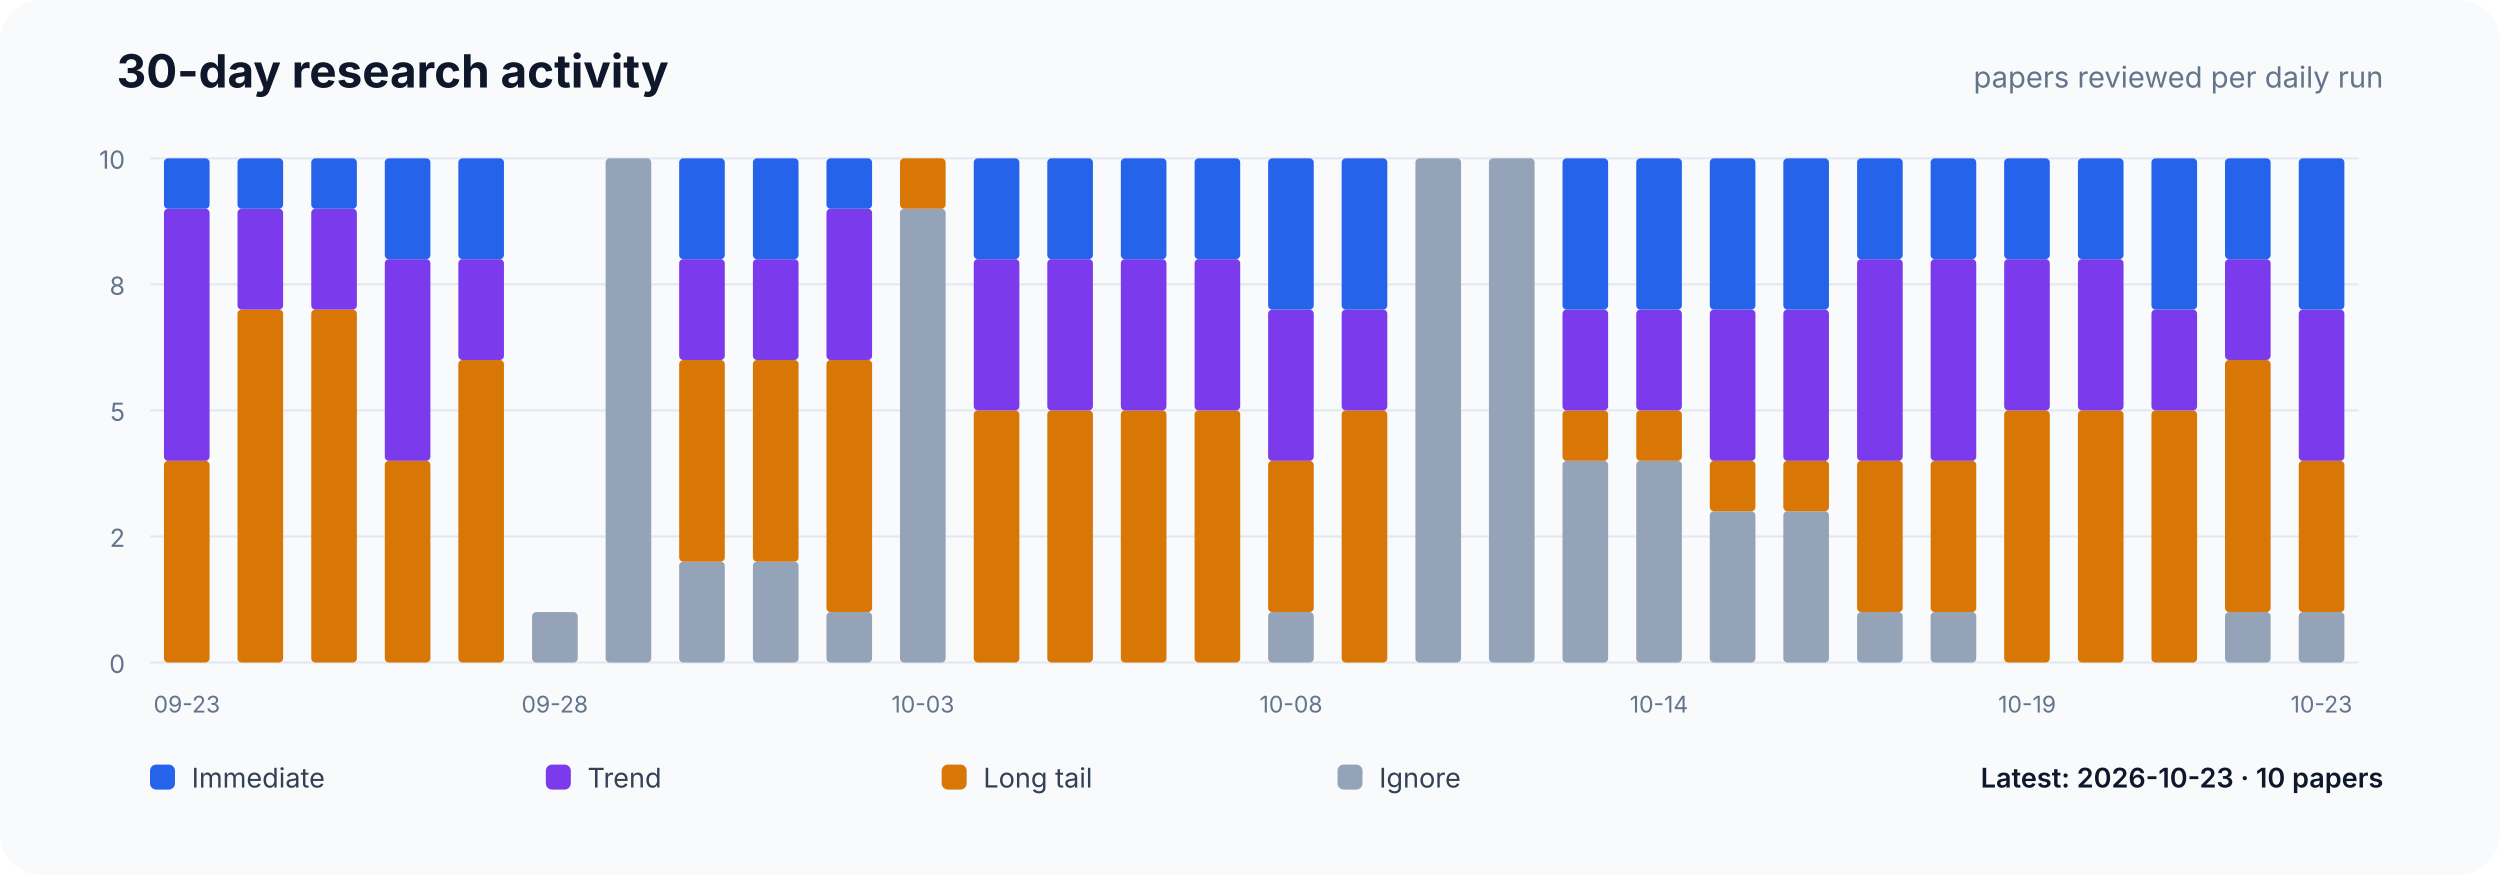
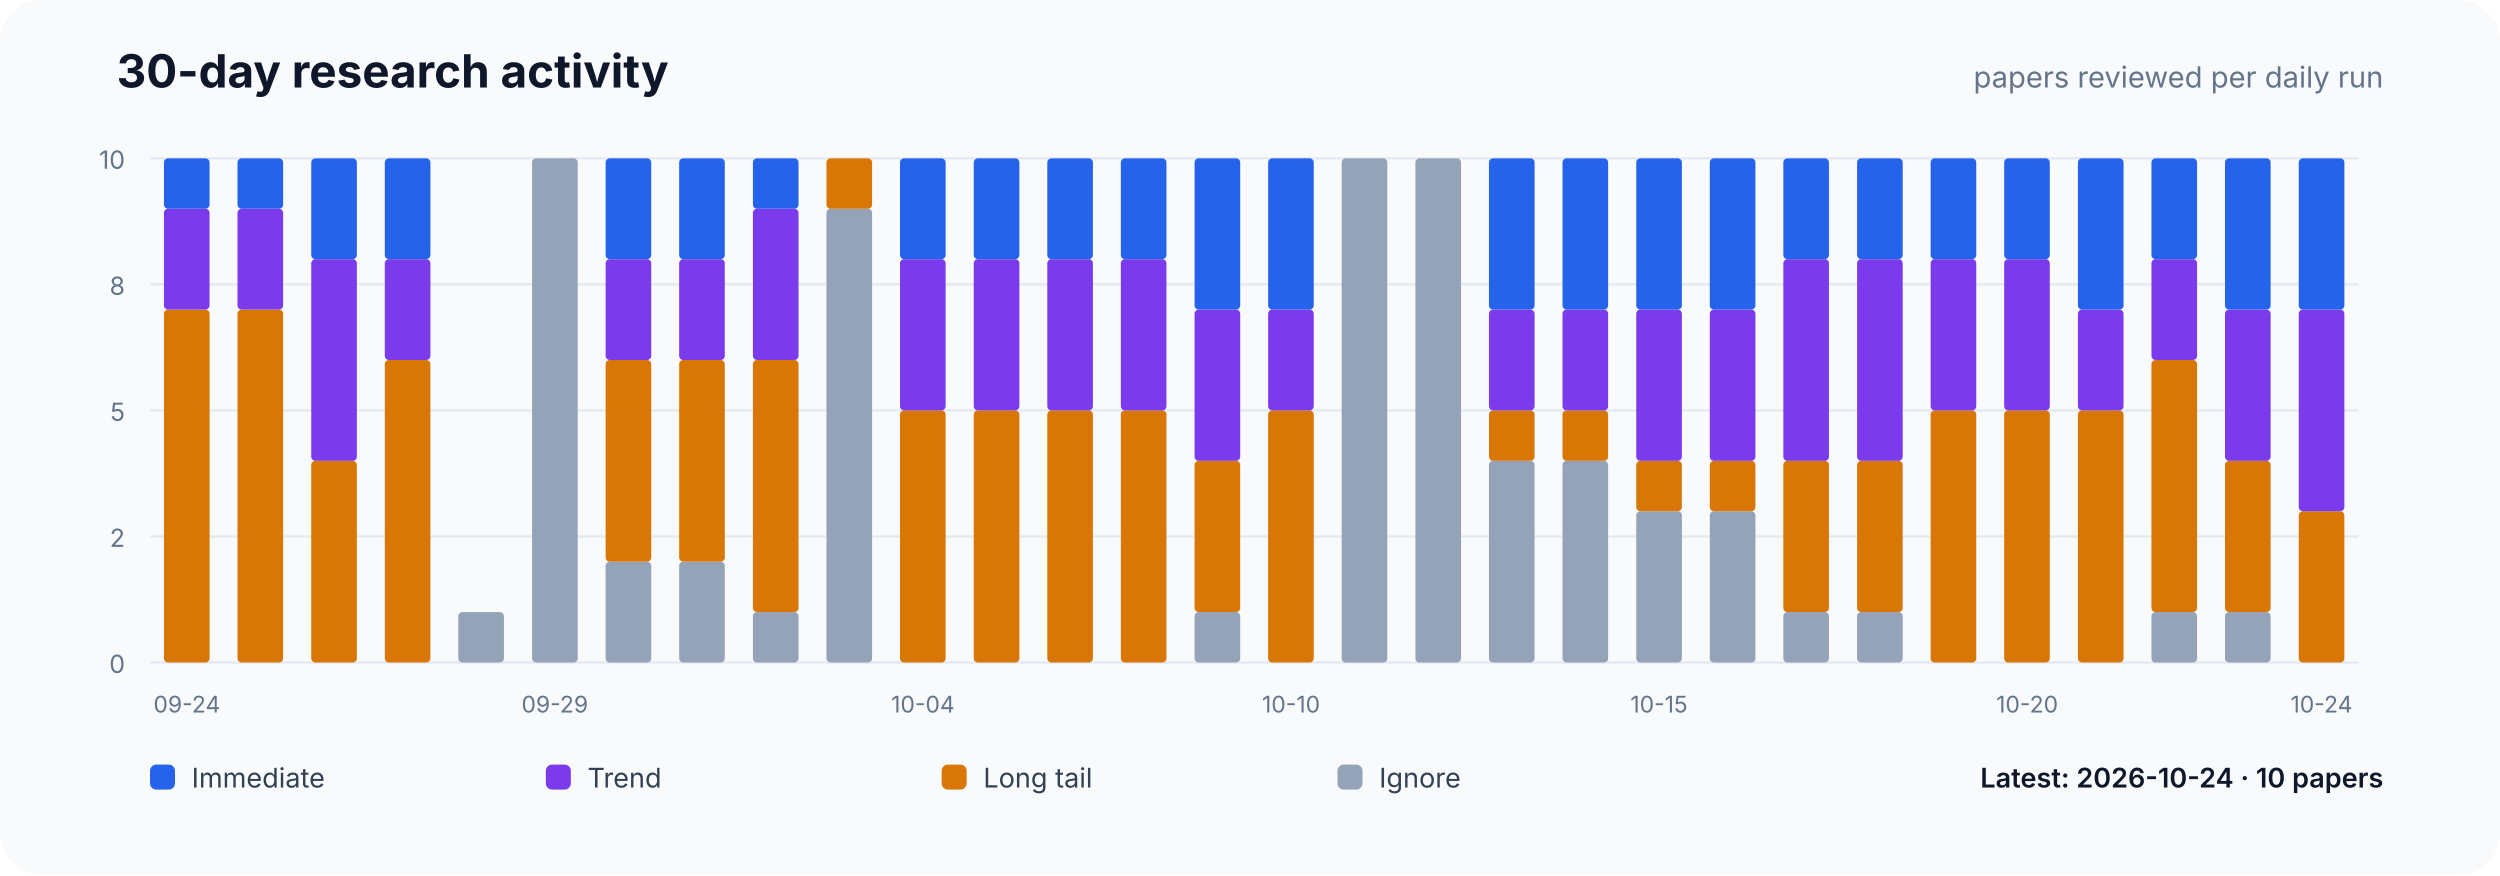
<svg xmlns="http://www.w3.org/2000/svg" width="1200" height="420" viewBox="0 0 1200 420" role="img" aria-labelledby="title desc">
  <rect width="1200" height="420" rx="20" fill="#f8fafc" />
  <text x="56" y="42" font-family="Inter,system-ui,sans-serif" font-size="22" font-weight="700" fill="#0f172a">30-day research activity</text>
  <text x="1144" y="42" text-anchor="end" font-family="Inter,system-ui,sans-serif" font-size="14" fill="#64748b">papers reviewed per daily run</text>
  <line x1="72" y1="318.0" x2="1132" y2="318.0" stroke="#e2e8f0" />
  <text x="60" y="323.0" text-anchor="end" font-family="Inter,system-ui,sans-serif" font-size="12" fill="#64748b">0</text>
  <line x1="72" y1="257.5" x2="1132" y2="257.5" stroke="#e2e8f0" />
  <text x="60" y="262.5" text-anchor="end" font-family="Inter,system-ui,sans-serif" font-size="12" fill="#64748b">2</text>
  <line x1="72" y1="197.0" x2="1132" y2="197.0" stroke="#e2e8f0" />
  <text x="60" y="202.0" text-anchor="end" font-family="Inter,system-ui,sans-serif" font-size="12" fill="#64748b">5</text>
  <line x1="72" y1="136.5" x2="1132" y2="136.5" stroke="#e2e8f0" />
  <text x="60" y="141.5" text-anchor="end" font-family="Inter,system-ui,sans-serif" font-size="12" fill="#64748b">8</text>
  <line x1="72" y1="76.0" x2="1132" y2="76.0" stroke="#e2e8f0" />
  <text x="60" y="81.0" text-anchor="end" font-family="Inter,system-ui,sans-serif" font-size="12" fill="#64748b">10</text>
  <rect x="78.7" y="318.0" width="21.9" height="0.0" rx="2" fill="#94a3b8" />
-   <rect x="78.7" y="221.2" width="21.9" height="96.8" rx="2" fill="#d97706" />
-   <rect x="78.7" y="100.2" width="21.9" height="121.0" rx="2" fill="#7c3aed" />
+   <rect x="78.7" y="148.6" width="21.9" height="169.4" rx="2" fill="#d97706" />
+   <rect x="78.7" y="100.2" width="21.9" height="48.4" rx="2" fill="#7c3aed" />
  <rect x="78.7" y="76.0" width="21.9" height="24.2" rx="2" fill="#2563eb" />
-   <text x="89.7" y="342" text-anchor="middle" font-family="Inter,system-ui,sans-serif" font-size="11" fill="#64748b">09-23</text>
+   <text x="89.7" y="342" text-anchor="middle" font-family="Inter,system-ui,sans-serif" font-size="11" fill="#64748b">09-24</text>
  <rect x="114.0" y="318.0" width="21.9" height="0.0" rx="2" fill="#94a3b8" />
  <rect x="114.0" y="148.6" width="21.9" height="169.4" rx="2" fill="#d97706" />
  <rect x="114.0" y="100.2" width="21.9" height="48.4" rx="2" fill="#7c3aed" />
  <rect x="114.0" y="76.0" width="21.9" height="24.2" rx="2" fill="#2563eb" />
  <rect x="149.4" y="318.0" width="21.9" height="0.0" rx="2" fill="#94a3b8" />
-   <rect x="149.4" y="148.6" width="21.9" height="169.4" rx="2" fill="#d97706" />
-   <rect x="149.4" y="100.2" width="21.9" height="48.4" rx="2" fill="#7c3aed" />
-   <rect x="149.4" y="76.0" width="21.9" height="24.2" rx="2" fill="#2563eb" />
+   <rect x="149.4" y="221.2" width="21.9" height="96.8" rx="2" fill="#d97706" />
+   <rect x="149.4" y="124.4" width="21.9" height="96.8" rx="2" fill="#7c3aed" />
+   <rect x="149.4" y="76.0" width="21.9" height="48.4" rx="2" fill="#2563eb" />
  <rect x="184.7" y="318.0" width="21.9" height="0.0" rx="2" fill="#94a3b8" />
-   <rect x="184.7" y="221.2" width="21.9" height="96.8" rx="2" fill="#d97706" />
-   <rect x="184.7" y="124.4" width="21.9" height="96.8" rx="2" fill="#7c3aed" />
+   <rect x="184.7" y="172.8" width="21.9" height="145.2" rx="2" fill="#d97706" />
+   <rect x="184.7" y="124.4" width="21.9" height="48.4" rx="2" fill="#7c3aed" />
  <rect x="184.7" y="76.0" width="21.9" height="48.4" rx="2" fill="#2563eb" />
-   <rect x="220.0" y="318.0" width="21.9" height="0.0" rx="2" fill="#94a3b8" />
-   <rect x="220.0" y="172.8" width="21.9" height="145.2" rx="2" fill="#d97706" />
-   <rect x="220.0" y="124.4" width="21.9" height="48.4" rx="2" fill="#7c3aed" />
-   <rect x="220.0" y="76.0" width="21.9" height="48.4" rx="2" fill="#2563eb" />
-   <rect x="255.4" y="293.8" width="21.9" height="24.2" rx="2" fill="#94a3b8" />
-   <rect x="255.4" y="293.8" width="21.9" height="0.0" rx="2" fill="#d97706" />
-   <rect x="255.4" y="293.8" width="21.9" height="0.0" rx="2" fill="#7c3aed" />
-   <rect x="255.4" y="293.8" width="21.9" height="0.0" rx="2" fill="#2563eb" />
-   <text x="266.3" y="342" text-anchor="middle" font-family="Inter,system-ui,sans-serif" font-size="11" fill="#64748b">09-28</text>
-   <rect x="290.7" y="76.0" width="21.9" height="242.0" rx="2" fill="#94a3b8" />
-   <rect x="290.7" y="76.0" width="21.9" height="0.0" rx="2" fill="#d97706" />
-   <rect x="290.7" y="76.0" width="21.9" height="0.0" rx="2" fill="#7c3aed" />
-   <rect x="290.7" y="76.0" width="21.9" height="0.0" rx="2" fill="#2563eb" />
+   <rect x="220.0" y="293.8" width="21.9" height="24.2" rx="2" fill="#94a3b8" />
+   <rect x="220.0" y="293.8" width="21.9" height="0.0" rx="2" fill="#d97706" />
+   <rect x="220.0" y="293.8" width="21.9" height="0.0" rx="2" fill="#7c3aed" />
+   <rect x="220.0" y="293.8" width="21.9" height="0.0" rx="2" fill="#2563eb" />
+   <rect x="255.4" y="76.0" width="21.9" height="242.0" rx="2" fill="#94a3b8" />
+   <rect x="255.4" y="76.0" width="21.9" height="0.0" rx="2" fill="#d97706" />
+   <rect x="255.4" y="76.0" width="21.9" height="0.0" rx="2" fill="#7c3aed" />
+   <rect x="255.4" y="76.0" width="21.9" height="0.0" rx="2" fill="#2563eb" />
+   <text x="266.3" y="342" text-anchor="middle" font-family="Inter,system-ui,sans-serif" font-size="11" fill="#64748b">09-29</text>
+   <rect x="290.7" y="269.6" width="21.9" height="48.4" rx="2" fill="#94a3b8" />
+   <rect x="290.7" y="172.8" width="21.9" height="96.8" rx="2" fill="#d97706" />
+   <rect x="290.7" y="124.4" width="21.9" height="48.4" rx="2" fill="#7c3aed" />
+   <rect x="290.7" y="76.0" width="21.9" height="48.4" rx="2" fill="#2563eb" />
  <rect x="326.0" y="269.6" width="21.9" height="48.4" rx="2" fill="#94a3b8" />
  <rect x="326.0" y="172.8" width="21.9" height="96.8" rx="2" fill="#d97706" />
  <rect x="326.0" y="124.4" width="21.9" height="48.4" rx="2" fill="#7c3aed" />
  <rect x="326.0" y="76.0" width="21.9" height="48.4" rx="2" fill="#2563eb" />
-   <rect x="361.4" y="269.6" width="21.9" height="48.4" rx="2" fill="#94a3b8" />
-   <rect x="361.4" y="172.8" width="21.9" height="96.8" rx="2" fill="#d97706" />
-   <rect x="361.4" y="124.4" width="21.9" height="48.4" rx="2" fill="#7c3aed" />
-   <rect x="361.4" y="76.0" width="21.9" height="48.4" rx="2" fill="#2563eb" />
-   <rect x="396.7" y="293.8" width="21.9" height="24.2" rx="2" fill="#94a3b8" />
-   <rect x="396.7" y="172.8" width="21.9" height="121.0" rx="2" fill="#d97706" />
-   <rect x="396.7" y="100.2" width="21.9" height="72.6" rx="2" fill="#7c3aed" />
-   <rect x="396.7" y="76.0" width="21.9" height="24.2" rx="2" fill="#2563eb" />
-   <rect x="432.0" y="100.2" width="21.9" height="217.8" rx="2" fill="#94a3b8" />
-   <rect x="432.0" y="76.0" width="21.9" height="24.2" rx="2" fill="#d97706" />
-   <rect x="432.0" y="76.0" width="21.9" height="0.0" rx="2" fill="#7c3aed" />
-   <rect x="432.0" y="76.0" width="21.9" height="0.0" rx="2" fill="#2563eb" />
-   <text x="443.0" y="342" text-anchor="middle" font-family="Inter,system-ui,sans-serif" font-size="11" fill="#64748b">10-03</text>
+   <rect x="361.4" y="293.8" width="21.9" height="24.2" rx="2" fill="#94a3b8" />
+   <rect x="361.4" y="172.8" width="21.9" height="121.0" rx="2" fill="#d97706" />
+   <rect x="361.4" y="100.2" width="21.9" height="72.6" rx="2" fill="#7c3aed" />
+   <rect x="361.4" y="76.0" width="21.9" height="24.2" rx="2" fill="#2563eb" />
+   <rect x="396.7" y="100.2" width="21.9" height="217.8" rx="2" fill="#94a3b8" />
+   <rect x="396.7" y="76.0" width="21.9" height="24.2" rx="2" fill="#d97706" />
+   <rect x="396.7" y="76.0" width="21.9" height="0.0" rx="2" fill="#7c3aed" />
+   <rect x="396.7" y="76.0" width="21.9" height="0.0" rx="2" fill="#2563eb" />
+   <rect x="432.0" y="318.0" width="21.9" height="0.0" rx="2" fill="#94a3b8" />
+   <rect x="432.0" y="197.0" width="21.9" height="121.0" rx="2" fill="#d97706" />
+   <rect x="432.0" y="124.4" width="21.9" height="72.6" rx="2" fill="#7c3aed" />
+   <rect x="432.0" y="76.0" width="21.9" height="48.4" rx="2" fill="#2563eb" />
+   <text x="443.0" y="342" text-anchor="middle" font-family="Inter,system-ui,sans-serif" font-size="11" fill="#64748b">10-04</text>
  <rect x="467.4" y="318.0" width="21.9" height="0.0" rx="2" fill="#94a3b8" />
  <rect x="467.4" y="197.0" width="21.9" height="121.0" rx="2" fill="#d97706" />
  <rect x="467.4" y="124.4" width="21.9" height="72.6" rx="2" fill="#7c3aed" />
  <rect x="467.4" y="76.0" width="21.9" height="48.4" rx="2" fill="#2563eb" />
  <rect x="502.7" y="318.0" width="21.9" height="0.0" rx="2" fill="#94a3b8" />
  <rect x="502.7" y="197.0" width="21.9" height="121.0" rx="2" fill="#d97706" />
  <rect x="502.7" y="124.4" width="21.9" height="72.6" rx="2" fill="#7c3aed" />
  <rect x="502.7" y="76.0" width="21.9" height="48.4" rx="2" fill="#2563eb" />
  <rect x="538.0" y="318.0" width="21.9" height="0.0" rx="2" fill="#94a3b8" />
  <rect x="538.0" y="197.0" width="21.9" height="121.0" rx="2" fill="#d97706" />
  <rect x="538.0" y="124.4" width="21.9" height="72.6" rx="2" fill="#7c3aed" />
  <rect x="538.0" y="76.0" width="21.9" height="48.4" rx="2" fill="#2563eb" />
-   <rect x="573.4" y="318.0" width="21.9" height="0.0" rx="2" fill="#94a3b8" />
-   <rect x="573.4" y="197.0" width="21.9" height="121.0" rx="2" fill="#d97706" />
-   <rect x="573.4" y="124.4" width="21.9" height="72.6" rx="2" fill="#7c3aed" />
-   <rect x="573.4" y="76.0" width="21.9" height="48.4" rx="2" fill="#2563eb" />
-   <rect x="608.7" y="293.8" width="21.9" height="24.2" rx="2" fill="#94a3b8" />
-   <rect x="608.7" y="221.2" width="21.9" height="72.6" rx="2" fill="#d97706" />
-   <rect x="608.7" y="148.6" width="21.9" height="72.6" rx="2" fill="#7c3aed" />
+   <rect x="573.4" y="293.8" width="21.9" height="24.2" rx="2" fill="#94a3b8" />
+   <rect x="573.4" y="221.2" width="21.9" height="72.6" rx="2" fill="#d97706" />
+   <rect x="573.4" y="148.6" width="21.9" height="72.6" rx="2" fill="#7c3aed" />
+   <rect x="573.4" y="76.0" width="21.9" height="72.6" rx="2" fill="#2563eb" />
+   <rect x="608.7" y="318.0" width="21.9" height="0.0" rx="2" fill="#94a3b8" />
+   <rect x="608.7" y="197.0" width="21.9" height="121.0" rx="2" fill="#d97706" />
+   <rect x="608.7" y="148.6" width="21.9" height="48.4" rx="2" fill="#7c3aed" />
  <rect x="608.7" y="76.0" width="21.9" height="72.6" rx="2" fill="#2563eb" />
-   <text x="619.7" y="342" text-anchor="middle" font-family="Inter,system-ui,sans-serif" font-size="11" fill="#64748b">10-08</text>
-   <rect x="644.0" y="318.0" width="21.9" height="0.0" rx="2" fill="#94a3b8" />
-   <rect x="644.0" y="197.0" width="21.9" height="121.0" rx="2" fill="#d97706" />
-   <rect x="644.0" y="148.6" width="21.9" height="48.4" rx="2" fill="#7c3aed" />
-   <rect x="644.0" y="76.0" width="21.9" height="72.6" rx="2" fill="#2563eb" />
+   <text x="619.7" y="342" text-anchor="middle" font-family="Inter,system-ui,sans-serif" font-size="11" fill="#64748b">10-10</text>
+   <rect x="644.0" y="76.0" width="21.9" height="242.0" rx="2" fill="#94a3b8" />
+   <rect x="644.0" y="76.0" width="21.9" height="0.0" rx="2" fill="#d97706" />
+   <rect x="644.0" y="76.0" width="21.9" height="0.0" rx="2" fill="#7c3aed" />
+   <rect x="644.0" y="76.0" width="21.9" height="0.0" rx="2" fill="#2563eb" />
  <rect x="679.4" y="76.0" width="21.9" height="242.0" rx="2" fill="#94a3b8" />
  <rect x="679.4" y="76.0" width="21.9" height="0.0" rx="2" fill="#d97706" />
  <rect x="679.4" y="76.0" width="21.9" height="0.0" rx="2" fill="#7c3aed" />
  <rect x="679.4" y="76.0" width="21.9" height="0.0" rx="2" fill="#2563eb" />
-   <rect x="714.7" y="76.0" width="21.9" height="242.0" rx="2" fill="#94a3b8" />
-   <rect x="714.7" y="76.0" width="21.9" height="0.0" rx="2" fill="#d97706" />
-   <rect x="714.7" y="76.0" width="21.9" height="0.0" rx="2" fill="#7c3aed" />
-   <rect x="714.7" y="76.0" width="21.9" height="0.0" rx="2" fill="#2563eb" />
+   <rect x="714.7" y="221.2" width="21.9" height="96.8" rx="2" fill="#94a3b8" />
+   <rect x="714.7" y="197.0" width="21.9" height="24.2" rx="2" fill="#d97706" />
+   <rect x="714.7" y="148.6" width="21.9" height="48.4" rx="2" fill="#7c3aed" />
+   <rect x="714.7" y="76.0" width="21.9" height="72.6" rx="2" fill="#2563eb" />
  <rect x="750.0" y="221.2" width="21.9" height="96.8" rx="2" fill="#94a3b8" />
  <rect x="750.0" y="197.0" width="21.9" height="24.2" rx="2" fill="#d97706" />
  <rect x="750.0" y="148.6" width="21.9" height="48.4" rx="2" fill="#7c3aed" />
  <rect x="750.0" y="76.0" width="21.9" height="72.6" rx="2" fill="#2563eb" />
-   <rect x="785.4" y="221.2" width="21.9" height="96.8" rx="2" fill="#94a3b8" />
-   <rect x="785.4" y="197.0" width="21.9" height="24.2" rx="2" fill="#d97706" />
-   <rect x="785.4" y="148.6" width="21.9" height="48.4" rx="2" fill="#7c3aed" />
+   <rect x="785.4" y="245.4" width="21.9" height="72.6" rx="2" fill="#94a3b8" />
+   <rect x="785.4" y="221.2" width="21.9" height="24.2" rx="2" fill="#d97706" />
+   <rect x="785.4" y="148.6" width="21.9" height="72.6" rx="2" fill="#7c3aed" />
  <rect x="785.4" y="76.0" width="21.9" height="72.6" rx="2" fill="#2563eb" />
-   <text x="796.3" y="342" text-anchor="middle" font-family="Inter,system-ui,sans-serif" font-size="11" fill="#64748b">10-14</text>
+   <text x="796.3" y="342" text-anchor="middle" font-family="Inter,system-ui,sans-serif" font-size="11" fill="#64748b">10-15</text>
  <rect x="820.7" y="245.4" width="21.9" height="72.6" rx="2" fill="#94a3b8" />
  <rect x="820.7" y="221.2" width="21.9" height="24.2" rx="2" fill="#d97706" />
  <rect x="820.7" y="148.6" width="21.9" height="72.6" rx="2" fill="#7c3aed" />
  <rect x="820.7" y="76.0" width="21.9" height="72.6" rx="2" fill="#2563eb" />
-   <rect x="856.0" y="245.4" width="21.9" height="72.6" rx="2" fill="#94a3b8" />
-   <rect x="856.0" y="221.2" width="21.9" height="24.2" rx="2" fill="#d97706" />
-   <rect x="856.0" y="148.6" width="21.9" height="72.6" rx="2" fill="#7c3aed" />
-   <rect x="856.0" y="76.0" width="21.9" height="72.6" rx="2" fill="#2563eb" />
+   <rect x="856.0" y="293.8" width="21.9" height="24.2" rx="2" fill="#94a3b8" />
+   <rect x="856.0" y="221.2" width="21.9" height="72.6" rx="2" fill="#d97706" />
+   <rect x="856.0" y="124.4" width="21.9" height="96.8" rx="2" fill="#7c3aed" />
+   <rect x="856.0" y="76.0" width="21.9" height="48.4" rx="2" fill="#2563eb" />
  <rect x="891.4" y="293.8" width="21.9" height="24.2" rx="2" fill="#94a3b8" />
  <rect x="891.4" y="221.2" width="21.9" height="72.6" rx="2" fill="#d97706" />
  <rect x="891.4" y="124.4" width="21.9" height="96.8" rx="2" fill="#7c3aed" />
  <rect x="891.4" y="76.0" width="21.9" height="48.4" rx="2" fill="#2563eb" />
-   <rect x="926.7" y="293.8" width="21.9" height="24.2" rx="2" fill="#94a3b8" />
-   <rect x="926.7" y="221.2" width="21.9" height="72.6" rx="2" fill="#d97706" />
-   <rect x="926.7" y="124.4" width="21.9" height="96.8" rx="2" fill="#7c3aed" />
+   <rect x="926.7" y="318.0" width="21.9" height="0.0" rx="2" fill="#94a3b8" />
+   <rect x="926.7" y="197.0" width="21.9" height="121.0" rx="2" fill="#d97706" />
+   <rect x="926.7" y="124.4" width="21.9" height="72.6" rx="2" fill="#7c3aed" />
  <rect x="926.7" y="76.0" width="21.9" height="48.4" rx="2" fill="#2563eb" />
  <rect x="962.0" y="318.0" width="21.9" height="0.0" rx="2" fill="#94a3b8" />
  <rect x="962.0" y="197.0" width="21.9" height="121.0" rx="2" fill="#d97706" />
  <rect x="962.0" y="124.4" width="21.9" height="72.6" rx="2" fill="#7c3aed" />
  <rect x="962.0" y="76.0" width="21.9" height="48.4" rx="2" fill="#2563eb" />
-   <text x="973.0" y="342" text-anchor="middle" font-family="Inter,system-ui,sans-serif" font-size="11" fill="#64748b">10-19</text>
+   <text x="973.0" y="342" text-anchor="middle" font-family="Inter,system-ui,sans-serif" font-size="11" fill="#64748b">10-20</text>
  <rect x="997.4" y="318.0" width="21.9" height="0.0" rx="2" fill="#94a3b8" />
  <rect x="997.4" y="197.0" width="21.9" height="121.0" rx="2" fill="#d97706" />
-   <rect x="997.4" y="124.4" width="21.9" height="72.6" rx="2" fill="#7c3aed" />
-   <rect x="997.4" y="76.0" width="21.9" height="48.4" rx="2" fill="#2563eb" />
-   <rect x="1032.7" y="318.0" width="21.9" height="0.0" rx="2" fill="#94a3b8" />
-   <rect x="1032.7" y="197.0" width="21.9" height="121.0" rx="2" fill="#d97706" />
-   <rect x="1032.7" y="148.6" width="21.9" height="48.4" rx="2" fill="#7c3aed" />
-   <rect x="1032.7" y="76.0" width="21.9" height="72.6" rx="2" fill="#2563eb" />
+   <rect x="997.4" y="148.6" width="21.9" height="48.4" rx="2" fill="#7c3aed" />
+   <rect x="997.4" y="76.0" width="21.9" height="72.6" rx="2" fill="#2563eb" />
+   <rect x="1032.7" y="293.8" width="21.9" height="24.2" rx="2" fill="#94a3b8" />
+   <rect x="1032.7" y="172.8" width="21.9" height="121.0" rx="2" fill="#d97706" />
+   <rect x="1032.7" y="124.4" width="21.9" height="48.4" rx="2" fill="#7c3aed" />
+   <rect x="1032.7" y="76.0" width="21.9" height="48.4" rx="2" fill="#2563eb" />
  <rect x="1068.0" y="293.8" width="21.9" height="24.2" rx="2" fill="#94a3b8" />
-   <rect x="1068.0" y="172.8" width="21.9" height="121.0" rx="2" fill="#d97706" />
-   <rect x="1068.0" y="124.4" width="21.9" height="48.4" rx="2" fill="#7c3aed" />
-   <rect x="1068.0" y="76.0" width="21.9" height="48.4" rx="2" fill="#2563eb" />
-   <rect x="1103.4" y="293.8" width="21.9" height="24.2" rx="2" fill="#94a3b8" />
-   <rect x="1103.4" y="221.2" width="21.9" height="72.6" rx="2" fill="#d97706" />
-   <rect x="1103.4" y="148.6" width="21.9" height="72.6" rx="2" fill="#7c3aed" />
+   <rect x="1068.0" y="221.2" width="21.9" height="72.6" rx="2" fill="#d97706" />
+   <rect x="1068.0" y="148.6" width="21.9" height="72.6" rx="2" fill="#7c3aed" />
+   <rect x="1068.0" y="76.0" width="21.9" height="72.6" rx="2" fill="#2563eb" />
+   <rect x="1103.4" y="318.0" width="21.9" height="0.0" rx="2" fill="#94a3b8" />
+   <rect x="1103.4" y="245.4" width="21.9" height="72.6" rx="2" fill="#d97706" />
+   <rect x="1103.4" y="148.6" width="21.9" height="96.8" rx="2" fill="#7c3aed" />
  <rect x="1103.4" y="76.0" width="21.9" height="72.6" rx="2" fill="#2563eb" />
-   <text x="1114.3" y="342" text-anchor="middle" font-family="Inter,system-ui,sans-serif" font-size="11" fill="#64748b">10-23</text>
+   <text x="1114.3" y="342" text-anchor="middle" font-family="Inter,system-ui,sans-serif" font-size="11" fill="#64748b">10-24</text>
  <rect x="72" y="367" width="12" height="12" rx="3" fill="#2563eb" />
  <text x="92" y="378" font-family="Inter,system-ui,sans-serif" font-size="13" fill="#334155">Immediate</text>
  <rect x="262" y="367" width="12" height="12" rx="3" fill="#7c3aed" />
  <text x="282" y="378" font-family="Inter,system-ui,sans-serif" font-size="13" fill="#334155">Trend</text>
  <rect x="452" y="367" width="12" height="12" rx="3" fill="#d97706" />
  <text x="472" y="378" font-family="Inter,system-ui,sans-serif" font-size="13" fill="#334155">Long tail</text>
  <rect x="642" y="367" width="12" height="12" rx="3" fill="#94a3b8" />
  <text x="662" y="378" font-family="Inter,system-ui,sans-serif" font-size="13" fill="#334155">Ignore</text>
-   <text x="1144" y="378" text-anchor="end" font-family="Inter,system-ui,sans-serif" font-size="13" font-weight="600" fill="#0f172a">Latest: 2026-10-23 · 10 papers</text>
+   <text x="1144" y="378" text-anchor="end" font-family="Inter,system-ui,sans-serif" font-size="13" font-weight="600" fill="#0f172a">Latest: 2026-10-24 · 10 papers</text>
</svg>
